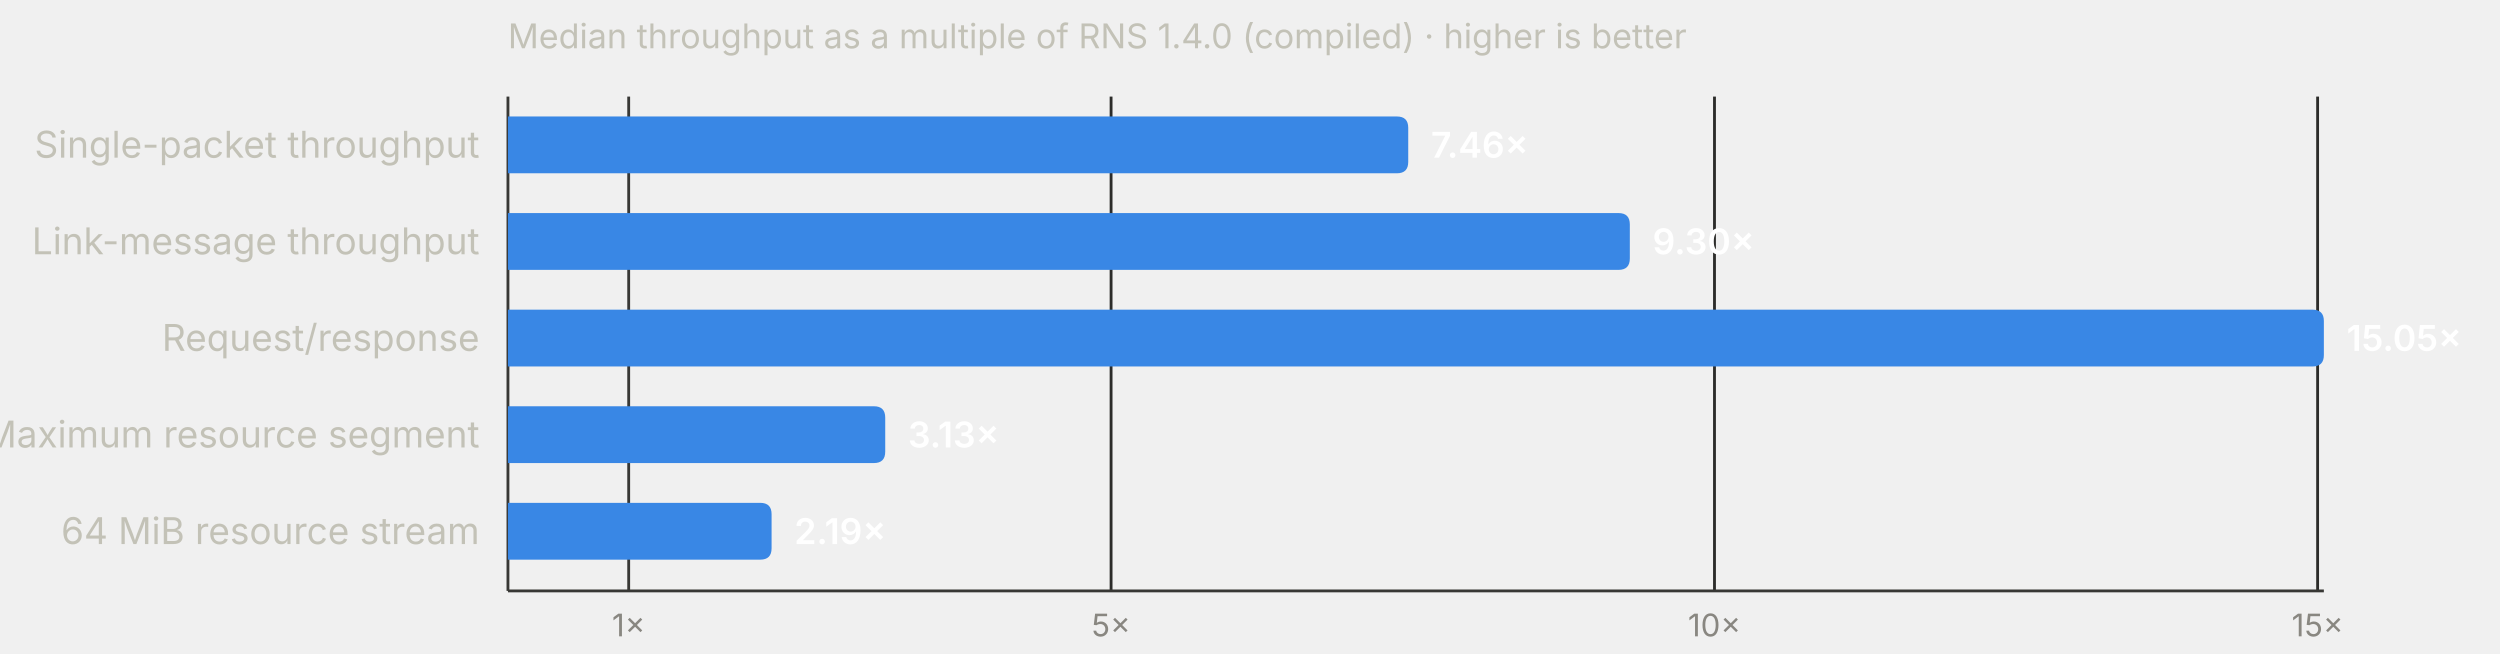
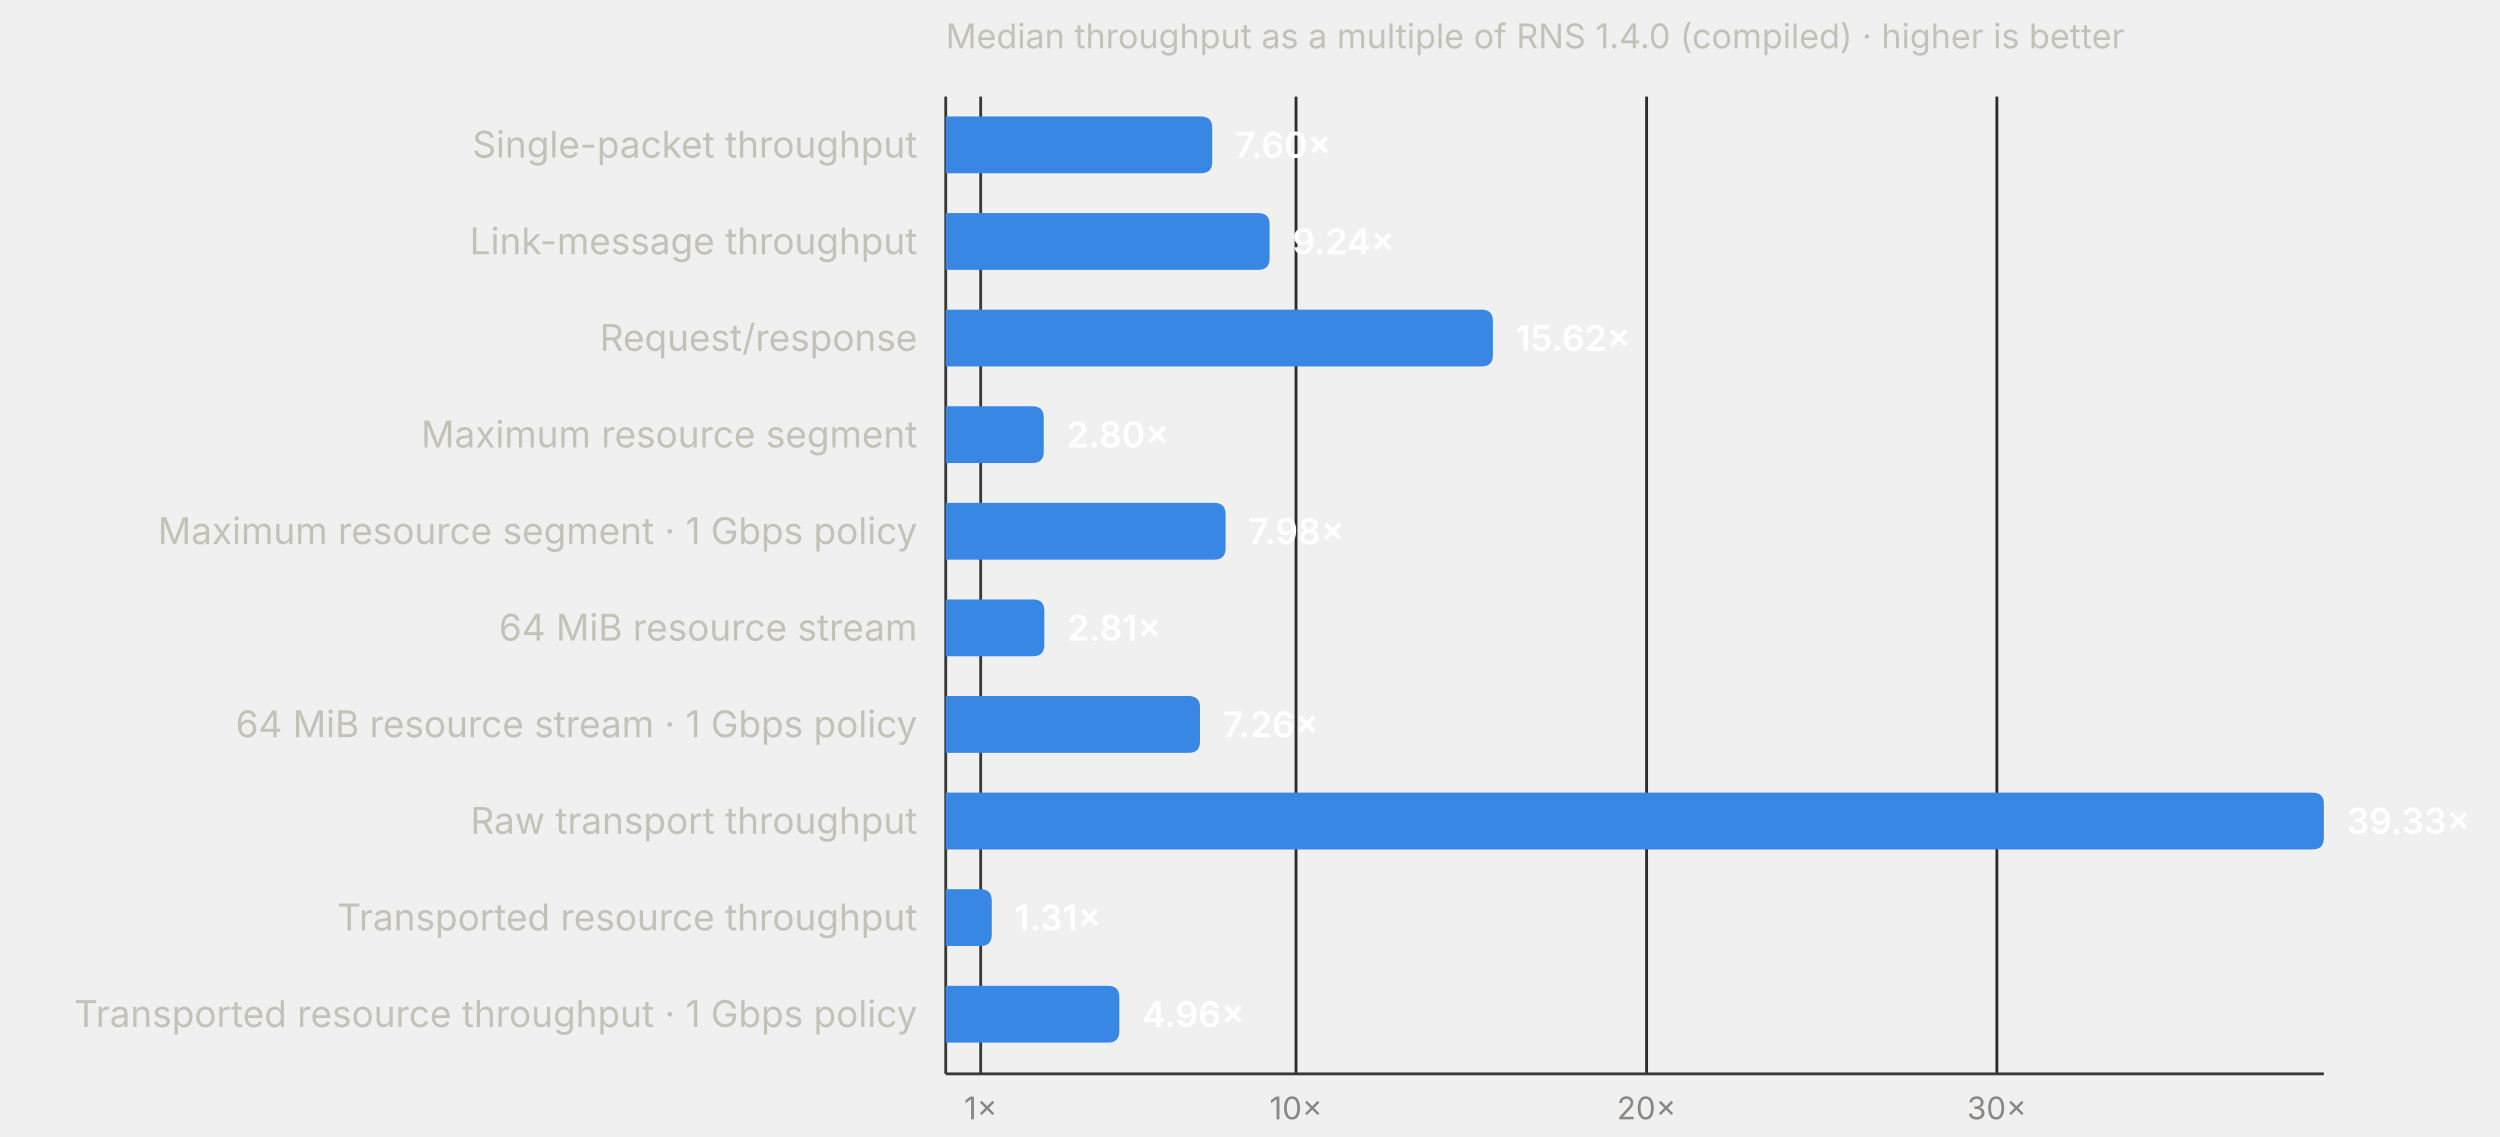
- <svg xmlns="http://www.w3.org/2000/svg" width="880" height="230" viewBox="0 0 880 230" role="img" font-family="system-ui, -apple-system, 'Segoe UI', sans-serif">
-   <text x="178.8" y="17" font-size="12" fill="#c3c2b7">Median throughput as a multiple of RNS 1.4.0 (compiled) · higher is better</text>
-   <line x1="221.3" y1="34.0" x2="221.3" y2="208.0" stroke="#383835" stroke-width="1" />
-   <text x="221.3" y="224.0" font-size="11" fill="#898781" text-anchor="middle" font-variant-numeric="tabular-nums">1×</text>
-   <line x1="391.1" y1="34.0" x2="391.1" y2="208.0" stroke="#2c2c2a" stroke-width="1" />
-   <text x="391.1" y="224.0" font-size="11" fill="#898781" text-anchor="middle" font-variant-numeric="tabular-nums">5×</text>
-   <line x1="603.5" y1="34.0" x2="603.5" y2="208.0" stroke="#2c2c2a" stroke-width="1" />
-   <text x="603.5" y="224.0" font-size="11" fill="#898781" text-anchor="middle" font-variant-numeric="tabular-nums">10×</text>
-   <line x1="815.8" y1="34.0" x2="815.8" y2="208.0" stroke="#2c2c2a" stroke-width="1" />
-   <text x="815.8" y="224.0" font-size="11" fill="#898781" text-anchor="middle" font-variant-numeric="tabular-nums">15×</text>
-   <line x1="178.8" y1="34.0" x2="178.8" y2="208.0" stroke="#383835" stroke-width="1" />
-   <text x="168.8" y="55.5" font-size="13" fill="#c3c2b7" text-anchor="end">Single-packet throughput</text>
-   <path d="M178.8,41.0 L491.7,41.0 Q495.7,41.0 495.7,45.0 L495.7,57.0 Q495.7,61.0 491.7,61.0 L178.8,61.0 Z" fill="#3987e5" />
-   <text x="503.7" y="55.5" font-size="12.5" font-weight="600" fill="#ffffff">7.46×</text>
-   <text x="168.8" y="89.5" font-size="13" fill="#c3c2b7" text-anchor="end">Link-message throughput</text>
-   <path d="M178.8,75.0 L569.7,75.0 Q573.7,75.0 573.7,79.0 L573.7,91.0 Q573.7,95.0 569.7,95.0 L178.8,95.0 Z" fill="#3987e5" />
-   <text x="581.7" y="89.5" font-size="12.5" font-weight="600" fill="#ffffff">9.30×</text>
-   <text x="168.8" y="123.5" font-size="13" fill="#c3c2b7" text-anchor="end">Request/response</text>
-   <path d="M178.8,109.0 L814.0,109.0 Q818.0,109.0 818.0,113.0 L818.0,125.0 Q818.0,129.0 814.0,129.0 L178.8,129.0 Z" fill="#3987e5" />
-   <text x="826.0" y="123.5" font-size="12.5" font-weight="600" fill="#ffffff">15.05×</text>
-   <text x="168.8" y="157.5" font-size="13" fill="#c3c2b7" text-anchor="end">Maximum resource segment</text>
-   <path d="M178.8,143.0 L307.6,143.0 Q311.6,143.0 311.6,147.0 L311.6,159.0 Q311.6,163.0 307.6,163.0 L178.8,163.0 Z" fill="#3987e5" />
-   <text x="319.6" y="157.5" font-size="12.5" font-weight="600" fill="#ffffff">3.13×</text>
-   <text x="168.8" y="191.5" font-size="13" fill="#c3c2b7" text-anchor="end">64 MiB resource stream</text>
-   <path d="M178.8,177.0 L267.6,177.0 Q271.6,177.0 271.6,181.0 L271.6,193.0 Q271.6,197.0 267.6,197.0 L178.8,197.0 Z" fill="#3987e5" />
-   <text x="279.6" y="191.5" font-size="12.5" font-weight="600" fill="#ffffff">2.19×</text>
-   <line x1="178.8" y1="208.0" x2="818.0" y2="208.0" stroke="#383835" stroke-width="1" />
+ <svg xmlns="http://www.w3.org/2000/svg" width="880" height="400" viewBox="0 0 880 400" role="img" font-family="system-ui, -apple-system, 'Segoe UI', sans-serif">
+   <text x="332.9" y="17" font-size="12" fill="#c3c2b7">Median throughput as a multiple of RNS 1.4.0 (compiled) · higher is better</text>
+   <line x1="345.2" y1="34.0" x2="345.2" y2="378.0" stroke="#383835" stroke-width="1" />
+   <text x="345.2" y="394.0" font-size="11" fill="#898781" text-anchor="middle" font-variant-numeric="tabular-nums">1×</text>
+   <line x1="456.2" y1="34.0" x2="456.2" y2="378.0" stroke="#2c2c2a" stroke-width="1" />
+   <text x="456.2" y="394.0" font-size="11" fill="#898781" text-anchor="middle" font-variant-numeric="tabular-nums">10×</text>
+   <line x1="579.6" y1="34.0" x2="579.6" y2="378.0" stroke="#2c2c2a" stroke-width="1" />
+   <text x="579.6" y="394.0" font-size="11" fill="#898781" text-anchor="middle" font-variant-numeric="tabular-nums">20×</text>
+   <line x1="702.9" y1="34.0" x2="702.9" y2="378.0" stroke="#2c2c2a" stroke-width="1" />
+   <text x="702.9" y="394.0" font-size="11" fill="#898781" text-anchor="middle" font-variant-numeric="tabular-nums">30×</text>
+   <line x1="332.9" y1="34.0" x2="332.9" y2="378.0" stroke="#383835" stroke-width="1" />
+   <text x="322.9" y="55.5" font-size="13" fill="#c3c2b7" text-anchor="end">Single-packet throughput</text>
+   <path d="M332.9,41.0 L422.7,41.0 Q426.7,41.0 426.7,45.0 L426.7,57.0 Q426.7,61.0 422.7,61.0 L332.9,61.0 Z" fill="#3987e5" />
+   <text x="434.7" y="55.5" font-size="12.5" font-weight="600" fill="#ffffff">7.60×</text>
+   <text x="322.9" y="89.5" font-size="13" fill="#c3c2b7" text-anchor="end">Link-message throughput</text>
+   <path d="M332.9,75.0 L442.9,75.0 Q446.9,75.0 446.9,79.0 L446.9,91.0 Q446.9,95.0 442.9,95.0 L332.9,95.0 Z" fill="#3987e5" />
+   <text x="454.9" y="89.5" font-size="12.5" font-weight="600" fill="#ffffff">9.24×</text>
+   <text x="322.9" y="123.5" font-size="13" fill="#c3c2b7" text-anchor="end">Request/response</text>
+   <path d="M332.9,109.0 L521.5,109.0 Q525.5,109.0 525.5,113.0 L525.5,125.0 Q525.5,129.0 521.5,129.0 L332.9,129.0 Z" fill="#3987e5" />
+   <text x="533.5" y="123.5" font-size="12.5" font-weight="600" fill="#ffffff">15.62×</text>
+   <text x="322.9" y="157.5" font-size="13" fill="#c3c2b7" text-anchor="end">Maximum resource segment</text>
+   <path d="M332.9,143.0 L363.4,143.0 Q367.4,143.0 367.4,147.0 L367.4,159.0 Q367.4,163.0 363.4,163.0 L332.9,163.0 Z" fill="#3987e5" />
+   <text x="375.4" y="157.5" font-size="12.5" font-weight="600" fill="#ffffff">2.80×</text>
+   <text x="322.9" y="191.5" font-size="13" fill="#c3c2b7" text-anchor="end">Maximum resource segment · 1 Gbps policy</text>
+   <path d="M332.9,177.0 L427.4,177.0 Q431.4,177.0 431.4,181.0 L431.4,193.0 Q431.4,197.0 427.4,197.0 L332.9,197.0 Z" fill="#3987e5" />
+   <text x="439.4" y="191.5" font-size="12.5" font-weight="600" fill="#ffffff">7.98×</text>
+   <text x="322.9" y="225.5" font-size="13" fill="#c3c2b7" text-anchor="end">64 MiB resource stream</text>
+   <path d="M332.9,211.0 L363.6,211.0 Q367.6,211.0 367.6,215.0 L367.6,227.0 Q367.6,231.0 363.6,231.0 L332.9,231.0 Z" fill="#3987e5" />
+   <text x="375.6" y="225.5" font-size="12.5" font-weight="600" fill="#ffffff">2.81×</text>
+   <text x="322.9" y="259.5" font-size="13" fill="#c3c2b7" text-anchor="end">64 MiB resource stream · 1 Gbps policy</text>
+   <path d="M332.9,245.0 L418.4,245.0 Q422.4,245.0 422.4,249.0 L422.4,261.0 Q422.4,265.0 418.4,265.0 L332.9,265.0 Z" fill="#3987e5" />
+   <text x="430.4" y="259.5" font-size="12.5" font-weight="600" fill="#ffffff">7.26×</text>
+   <text x="322.9" y="293.5" font-size="13" fill="#c3c2b7" text-anchor="end">Raw transport throughput</text>
+   <path d="M332.9,279.0 L814.0,279.0 Q818.0,279.0 818.0,283.0 L818.0,295.0 Q818.0,299.0 814.0,299.0 L332.9,299.0 Z" fill="#3987e5" />
+   <text x="826.0" y="293.5" font-size="12.5" font-weight="600" fill="#ffffff">39.33×</text>
+   <text x="322.9" y="327.5" font-size="13" fill="#c3c2b7" text-anchor="end">Transported resource throughput</text>
+   <path d="M332.9,313.0 L345.1,313.0 Q349.1,313.0 349.1,317.0 L349.1,329.0 Q349.1,333.0 345.1,333.0 L332.9,333.0 Z" fill="#3987e5" />
+   <text x="357.1" y="327.5" font-size="12.5" font-weight="600" fill="#ffffff">1.31×</text>
+   <text x="322.9" y="361.5" font-size="13" fill="#c3c2b7" text-anchor="end">Transported resource throughput · 1 Gbps policy</text>
+   <path d="M332.9,347.0 L390.0,347.0 Q394.0,347.0 394.0,351.0 L394.0,363.0 Q394.0,367.0 390.0,367.0 L332.9,367.0 Z" fill="#3987e5" />
+   <text x="402.0" y="361.5" font-size="12.5" font-weight="600" fill="#ffffff">4.96×</text>
+   <line x1="332.9" y1="378.0" x2="818.0" y2="378.0" stroke="#383835" stroke-width="1" />
</svg>
